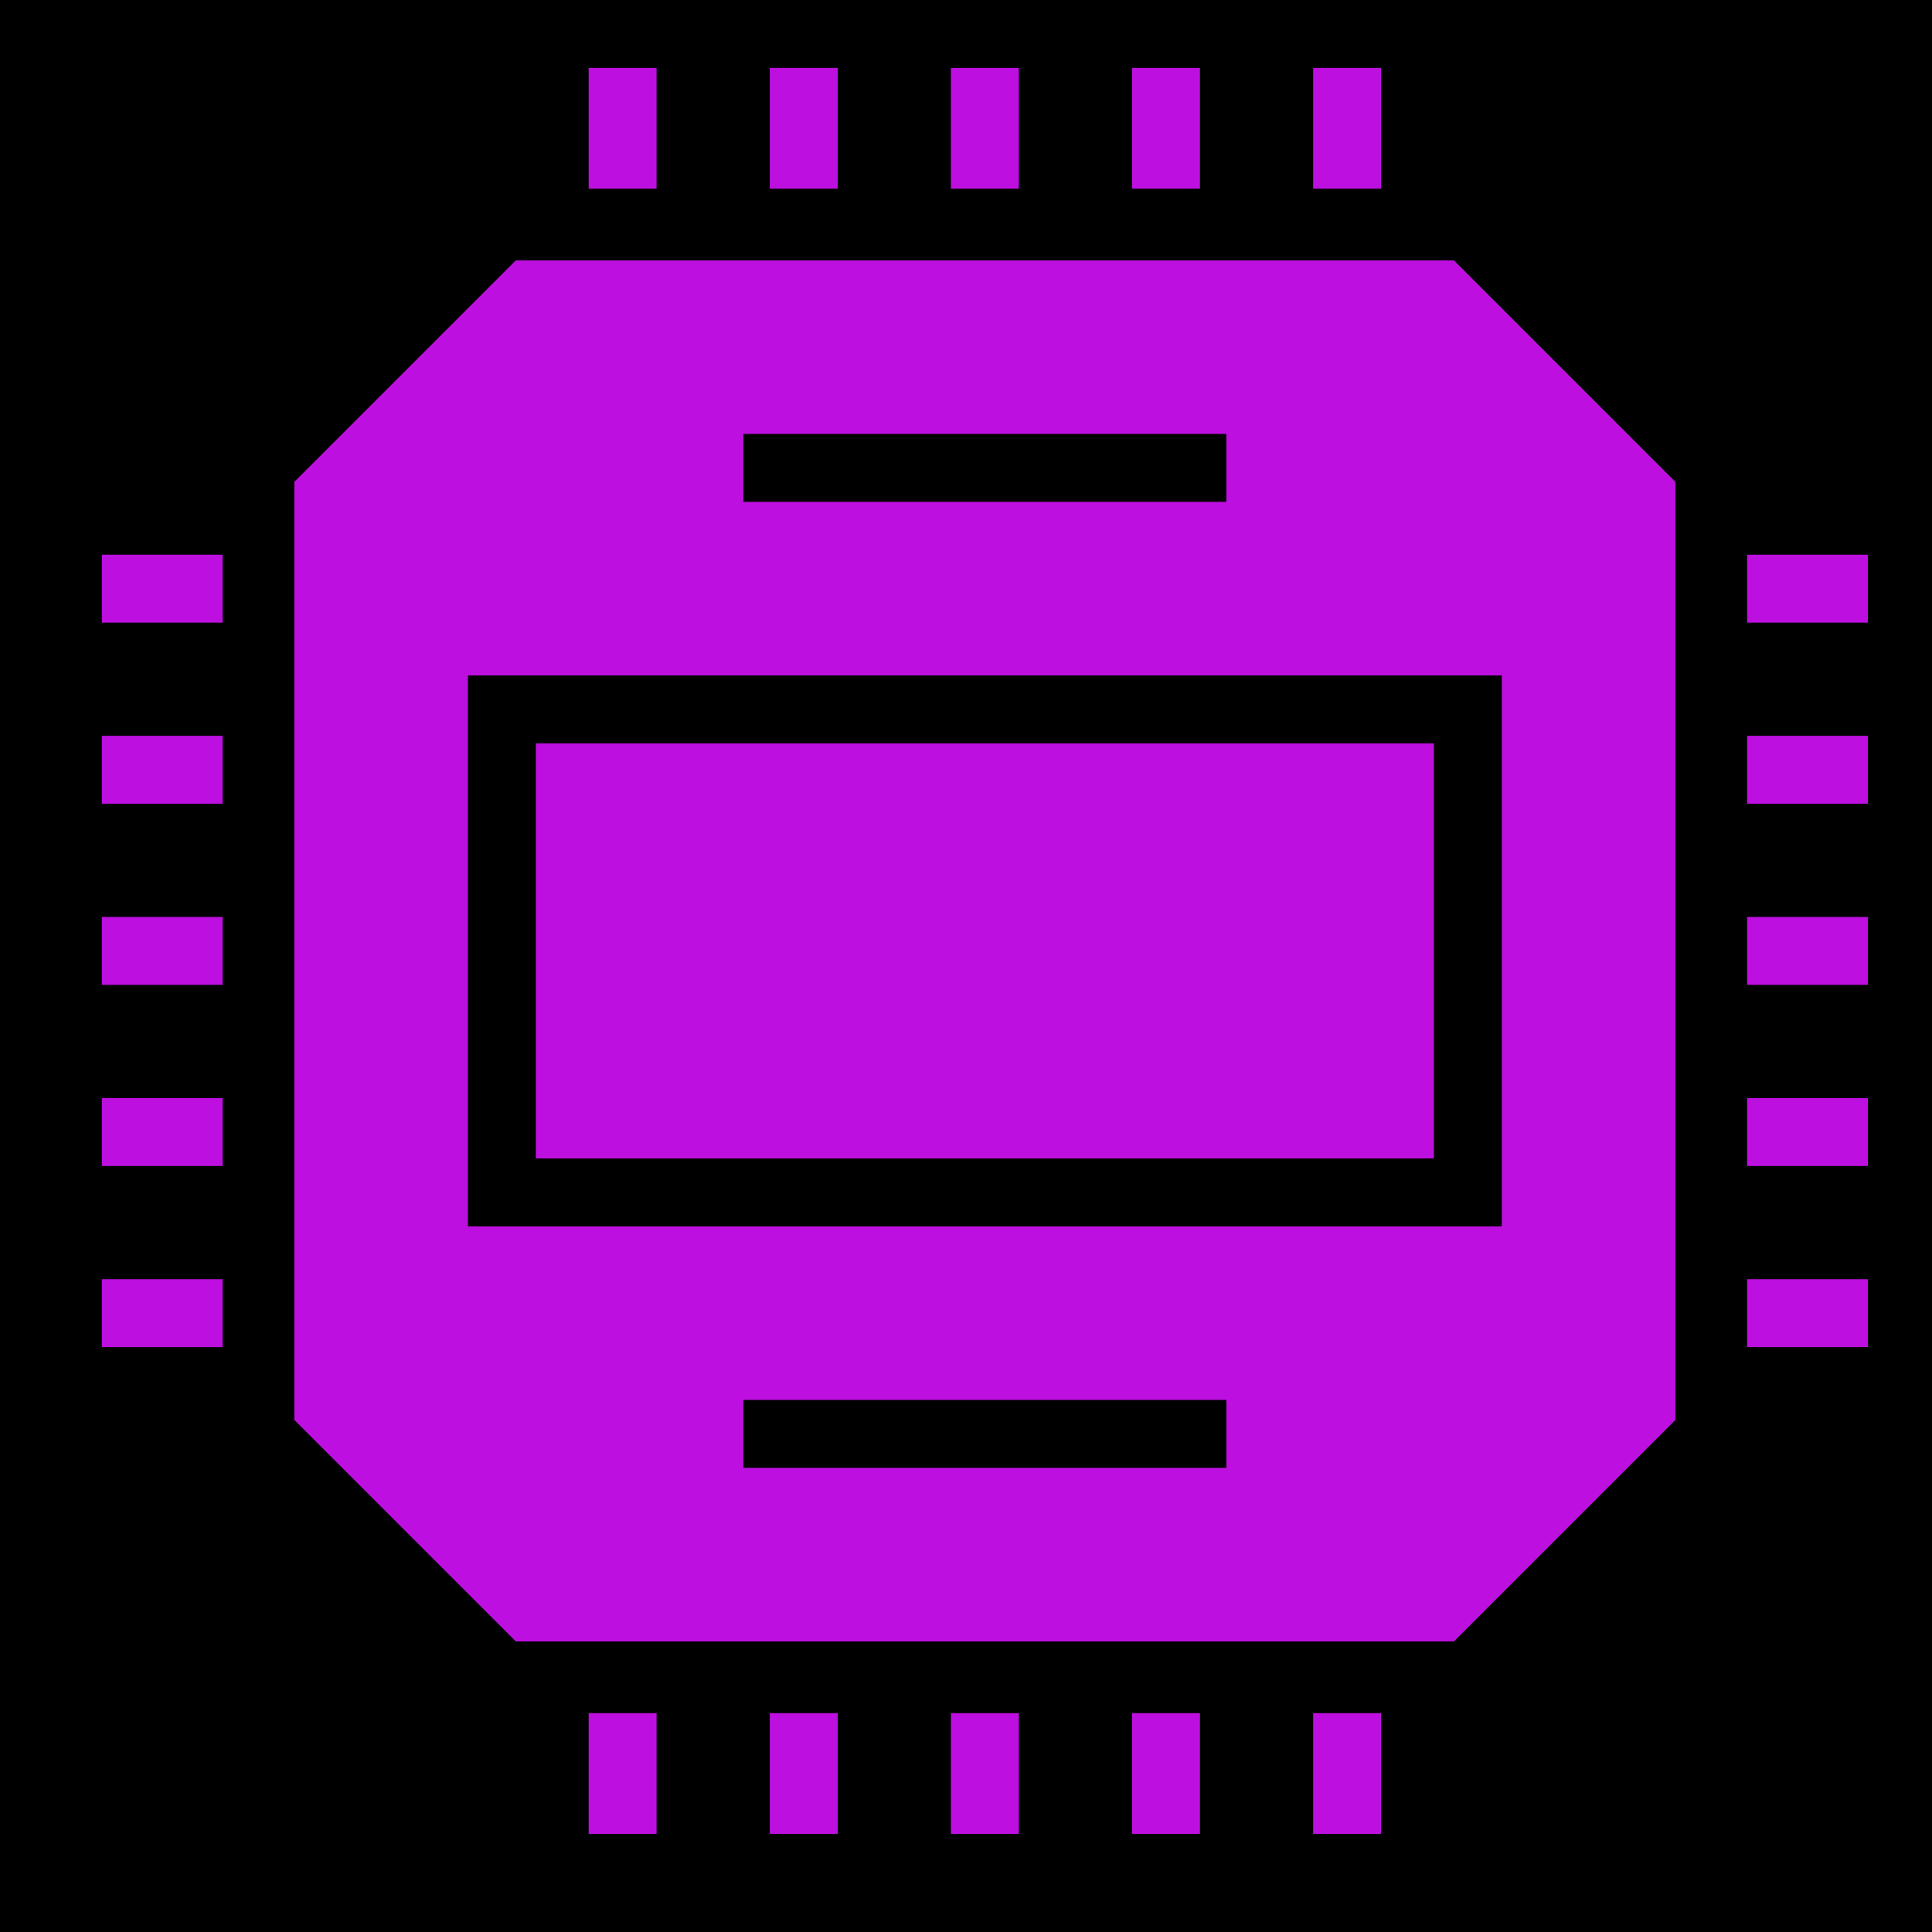
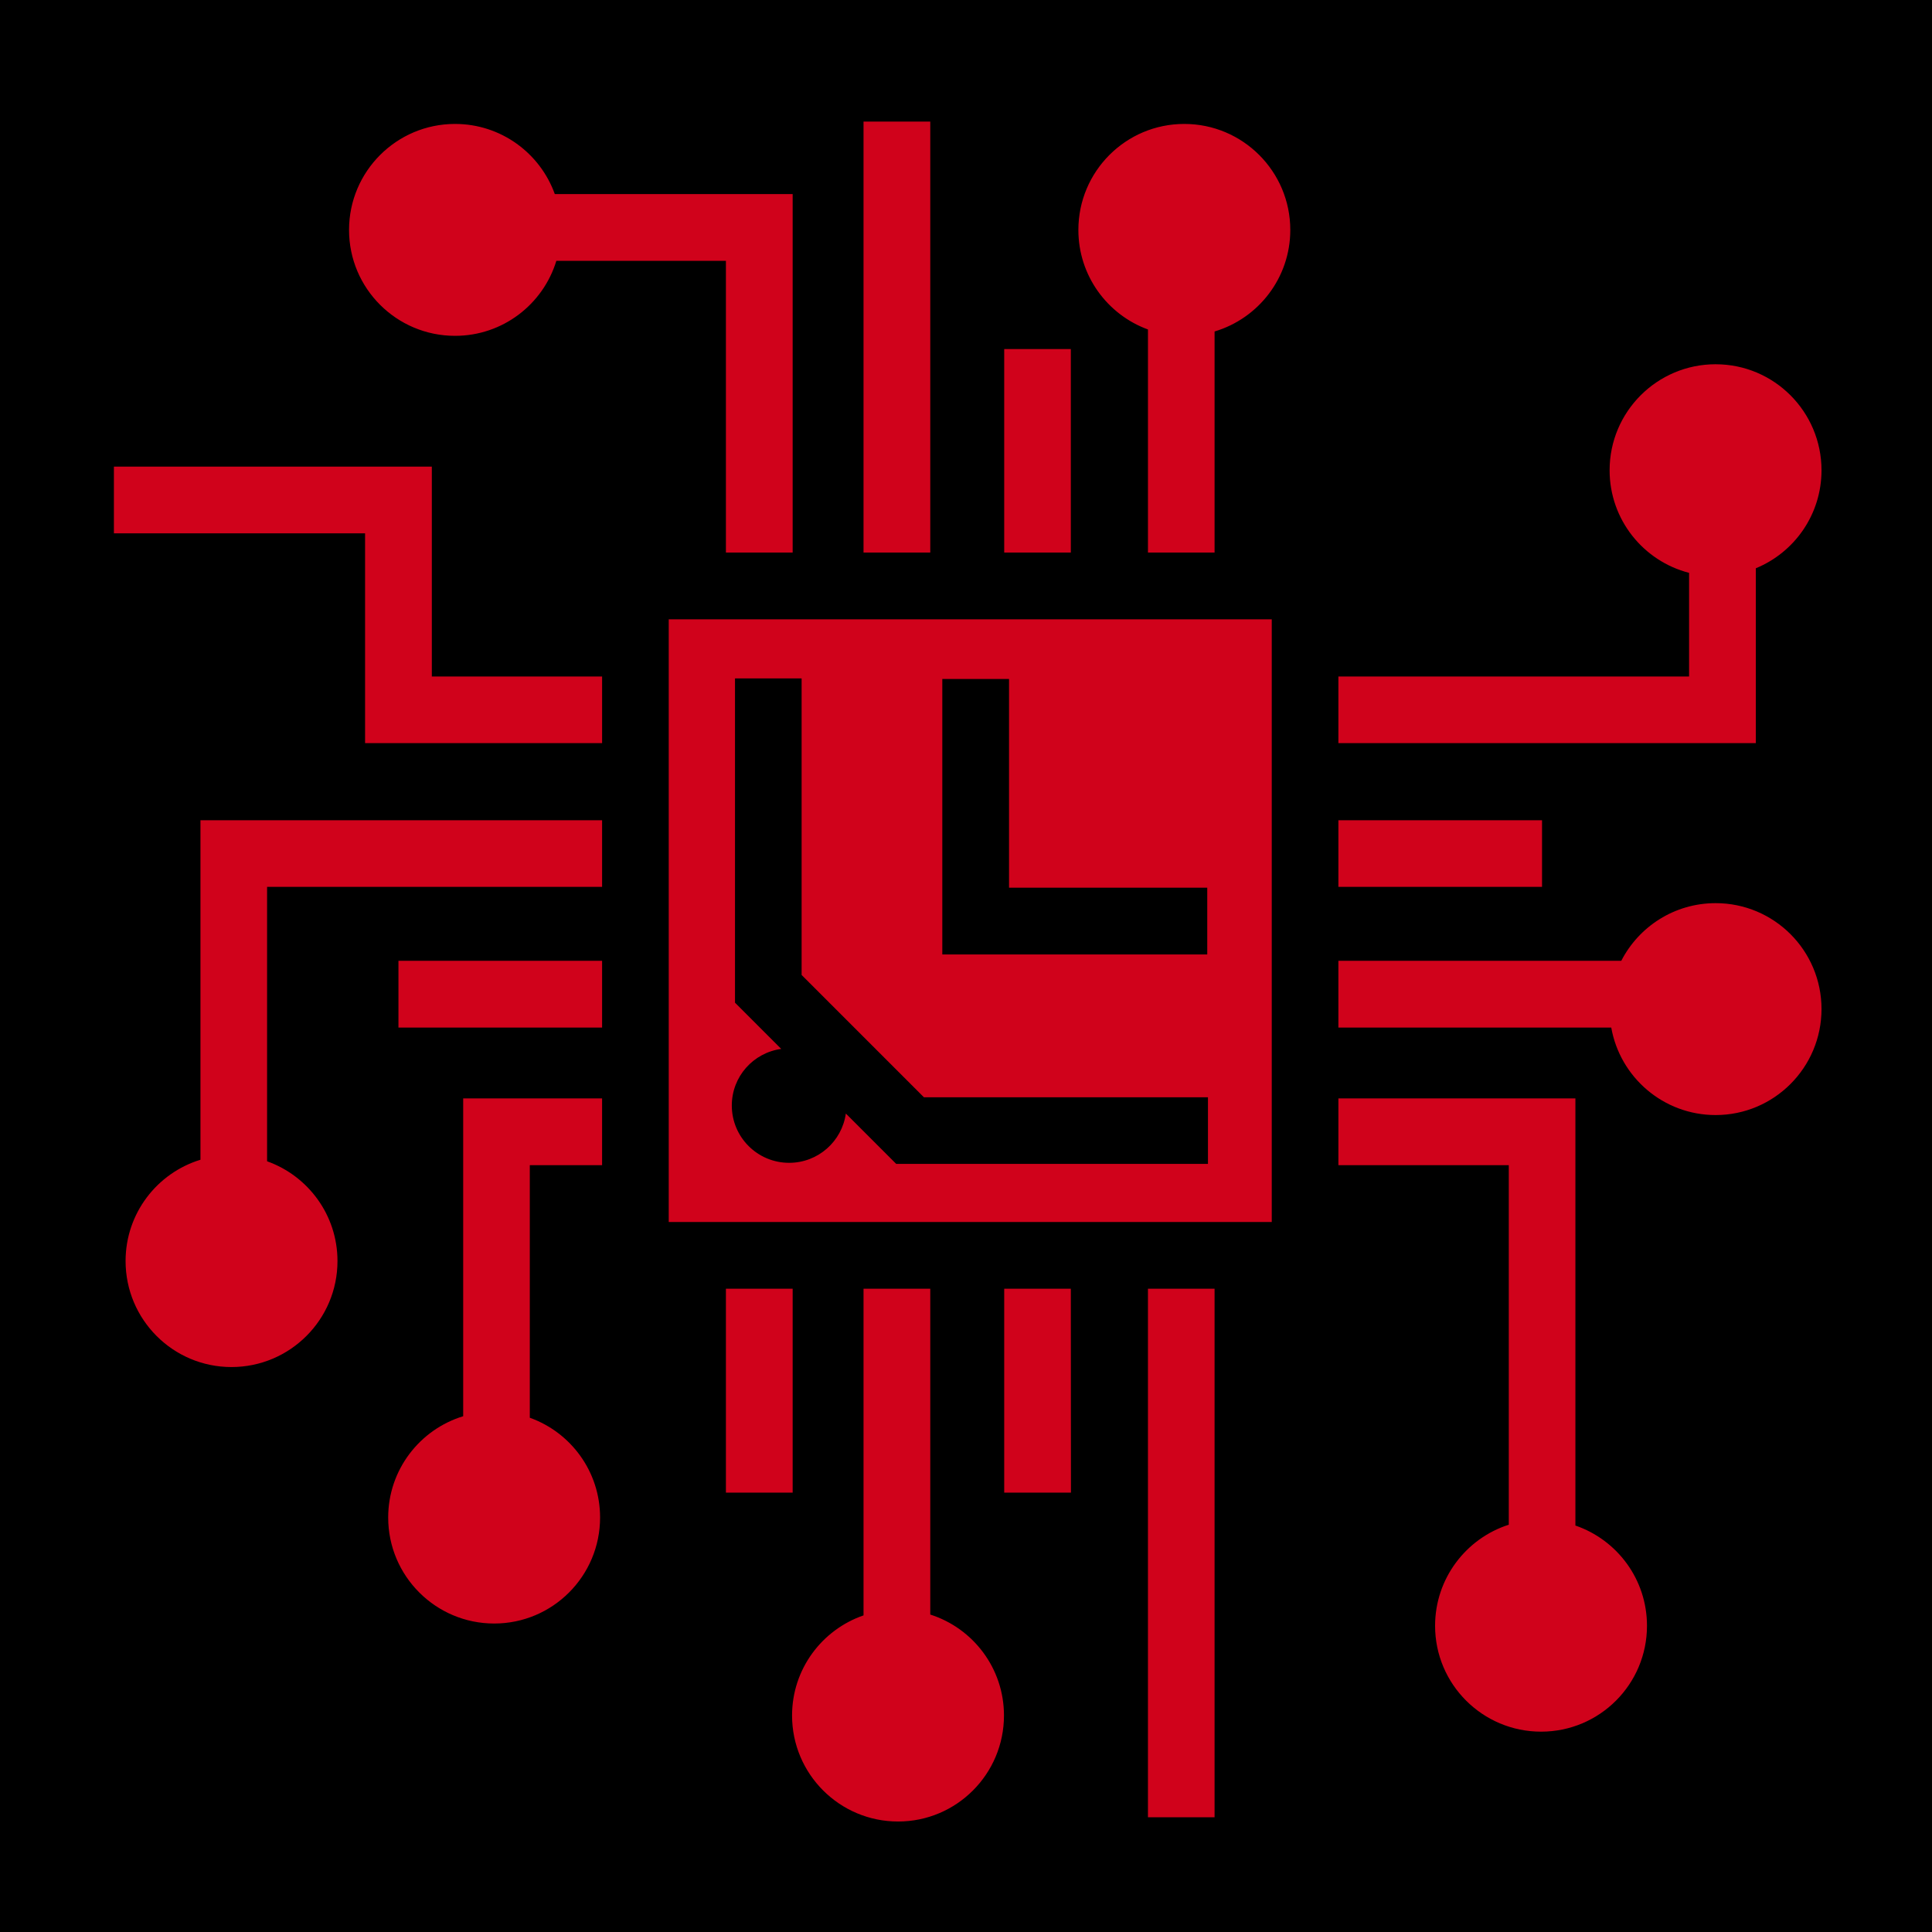
- <svg xmlns="http://www.w3.org/2000/svg" viewBox="0 0 512 512" style="height: 512px; width: 512px;">
+ <svg xmlns="http://www.w3.org/2000/svg" style="height: 512px; width: 512px;" viewBox="0 0 512 512">
  <path d="M0 0h512v512H0z" fill="#000000" fill-opacity="1" />
-   <g class="" transform="translate(5,-4)" style="touch-action: none;">
-     <path d="M151 22v32h18V22h-18zm48 0v32h18V22h-18zm48 0v32h18V22h-18zm48 0v32h18V22h-18zm48 0v32h18V22h-18zM131.7 73L73 131.7v248.6l58.7 58.7h248.6l58.7-58.7V131.7L380.3 73H131.7zm60.3 46h128v18H192v-18zM22 151v18h32v-18H22zm436 0v18h32v-18h-32zm-339 32h274v146H119V183zm-97 16v18h32v-18H22zm436 0v18h32v-18h-32zm-321 2v110h238V201H137zM22 247v18h32v-18H22zm436 0v18h32v-18h-32zM22 295v18h32v-18H22zm436 0v18h32v-18h-32zM22 343v18h32v-18H22zm436 0v18h32v-18h-32zm-266 32h128v18H192v-18zm-41 83v32h18v-32h-18zm48 0v32h18v-32h-18zm48 0v32h18v-32h-18zm48 0v32h18v-32h-18zm48 0v32h18v-32h-18z" fill="#bd10e0" fill-opacity="1" />
-   </g>
-   <g class="" transform="translate(688,283)" style="touch-action: none;">
-     <g>
-       <circle cx="128" cy="128" r="128" fill="#000" fill-opacity="1" />
-       <circle stroke="#fff" stroke-opacity="1" fill="#000" fill-opacity="1" stroke-width="18" cx="128" cy="128" r="101" />
-       <path fill="#fff" fill-opacity="1" d="M89.11 76.38L76.38 89.11 115.272 128l-38.89 38.89 12.728 12.73L128 140.728l38.89 38.89 12.73-12.728L140.728 128l38.89-38.89-12.728-12.73L128 115.272z" />
-     </g>
+   <g class="" style="" transform="translate(0,0)">
+     <path d="M228.844 32.22v114.218h17.687V32.218h-17.686zm-108.25.624c-15.507 0-28.094 12.586-28.094 28.093S105.087 89 120.594 89c12.655 0 23.34-8.372 26.844-19.875h44.937v77.313h17.688v-95H147.03c-3.888-10.837-14.262-18.593-26.436-18.593zm193.25 0c-15.507 0-28.063 12.586-28.063 28.093 0 12.124 7.677 22.45 18.44 26.376v59.124h17.655V87.844c11.596-3.452 20.063-14.193 20.063-26.906 0-15.508-12.587-28.094-28.094-28.094zM266.124 92.5v53.938h17.657V92.5h-17.655zm188.532 4.03c-15.507 0-28.094 12.588-28.094 28.095 0 13.083 8.948 24.074 21.063 27.188v27.468h-92.938v17.657h110.624v-46.342c10.223-4.192 17.407-14.233 17.407-25.97 0-15.507-12.557-28.094-28.064-28.094zM30.187 123.657v17.688H96.75v55.594h62.814V179.28h-45.126v-55.624h-84.25zm147.032 40.47v159.718h159.81v-159.72H177.22zm17.56 15.655h17.657v78.595l32.407 32.406h75.28v17.658H237.5l-2.594-2.594-10.75-10.75c-1.033 7.385-7.36 13.062-15.03 13.062-8.392 0-15.19-6.796-15.19-15.187 0-7.682 5.696-13.98 13.095-15l-9.655-9.658-2.594-2.593V179.78zm54.94.157h17.686v55.313h52.53l.002 17.688H249.72v-73zM53.124 217.375v89.969c-11.49 3.512-19.844 14.198-19.844 26.844 0 15.505 12.557 28.093 28.064 28.093s28.093-12.587 28.093-28.092c0-12.195-7.79-22.564-18.656-26.438v-72.72h88.782v-17.655H53.124zm301.563 0v17.656h53.968v-17.655h-53.97zm99.968 21.97c-10.898 0-20.342 6.21-25 15.28h-74.97l.002 17.688H427c2.325 13.168 13.824 23.187 27.656 23.187 15.507 0 28.063-12.588 28.063-28.094 0-15.507-12.557-28.062-28.064-28.062zm-349.062 15.28v17.688h53.97v-17.688h-53.97zm17.156 36.47v84.217c-11.498 3.513-19.875 14.2-19.875 26.844 0 15.506 12.587 28.094 28.094 28.094 15.506 0 28.06-12.588 28.06-28.094 0-12.194-7.766-22.564-18.624-26.437v-66.94h19.156v-17.686h-36.81zm231.938 0v17.686h45.156v95.283c-11.323 3.624-19.53 14.26-19.53 26.78-.002 15.506 12.585 28.063 28.092 28.063 15.507 0 28.063-12.557 28.063-28.062 0-12.32-7.935-22.778-18.97-26.563V291.095h-62.814zM192.375 341.53v54.033h17.688V341.53h-17.688zm36.47 0v86.564c-11.013 3.794-18.94 14.233-18.94 26.53 0 15.506 12.588 28.095 28.095 28.095s28.063-12.59 28.063-28.095c0-12.53-8.203-23.14-19.532-26.75V341.53h-17.686zm37.28 0v54.033h17.688l-.032-54.032h-17.655zm38.094 0v140.064h17.655V341.53H304.22z" fill="#d0021b" fill-opacity="1" />
  </g>
</svg>
